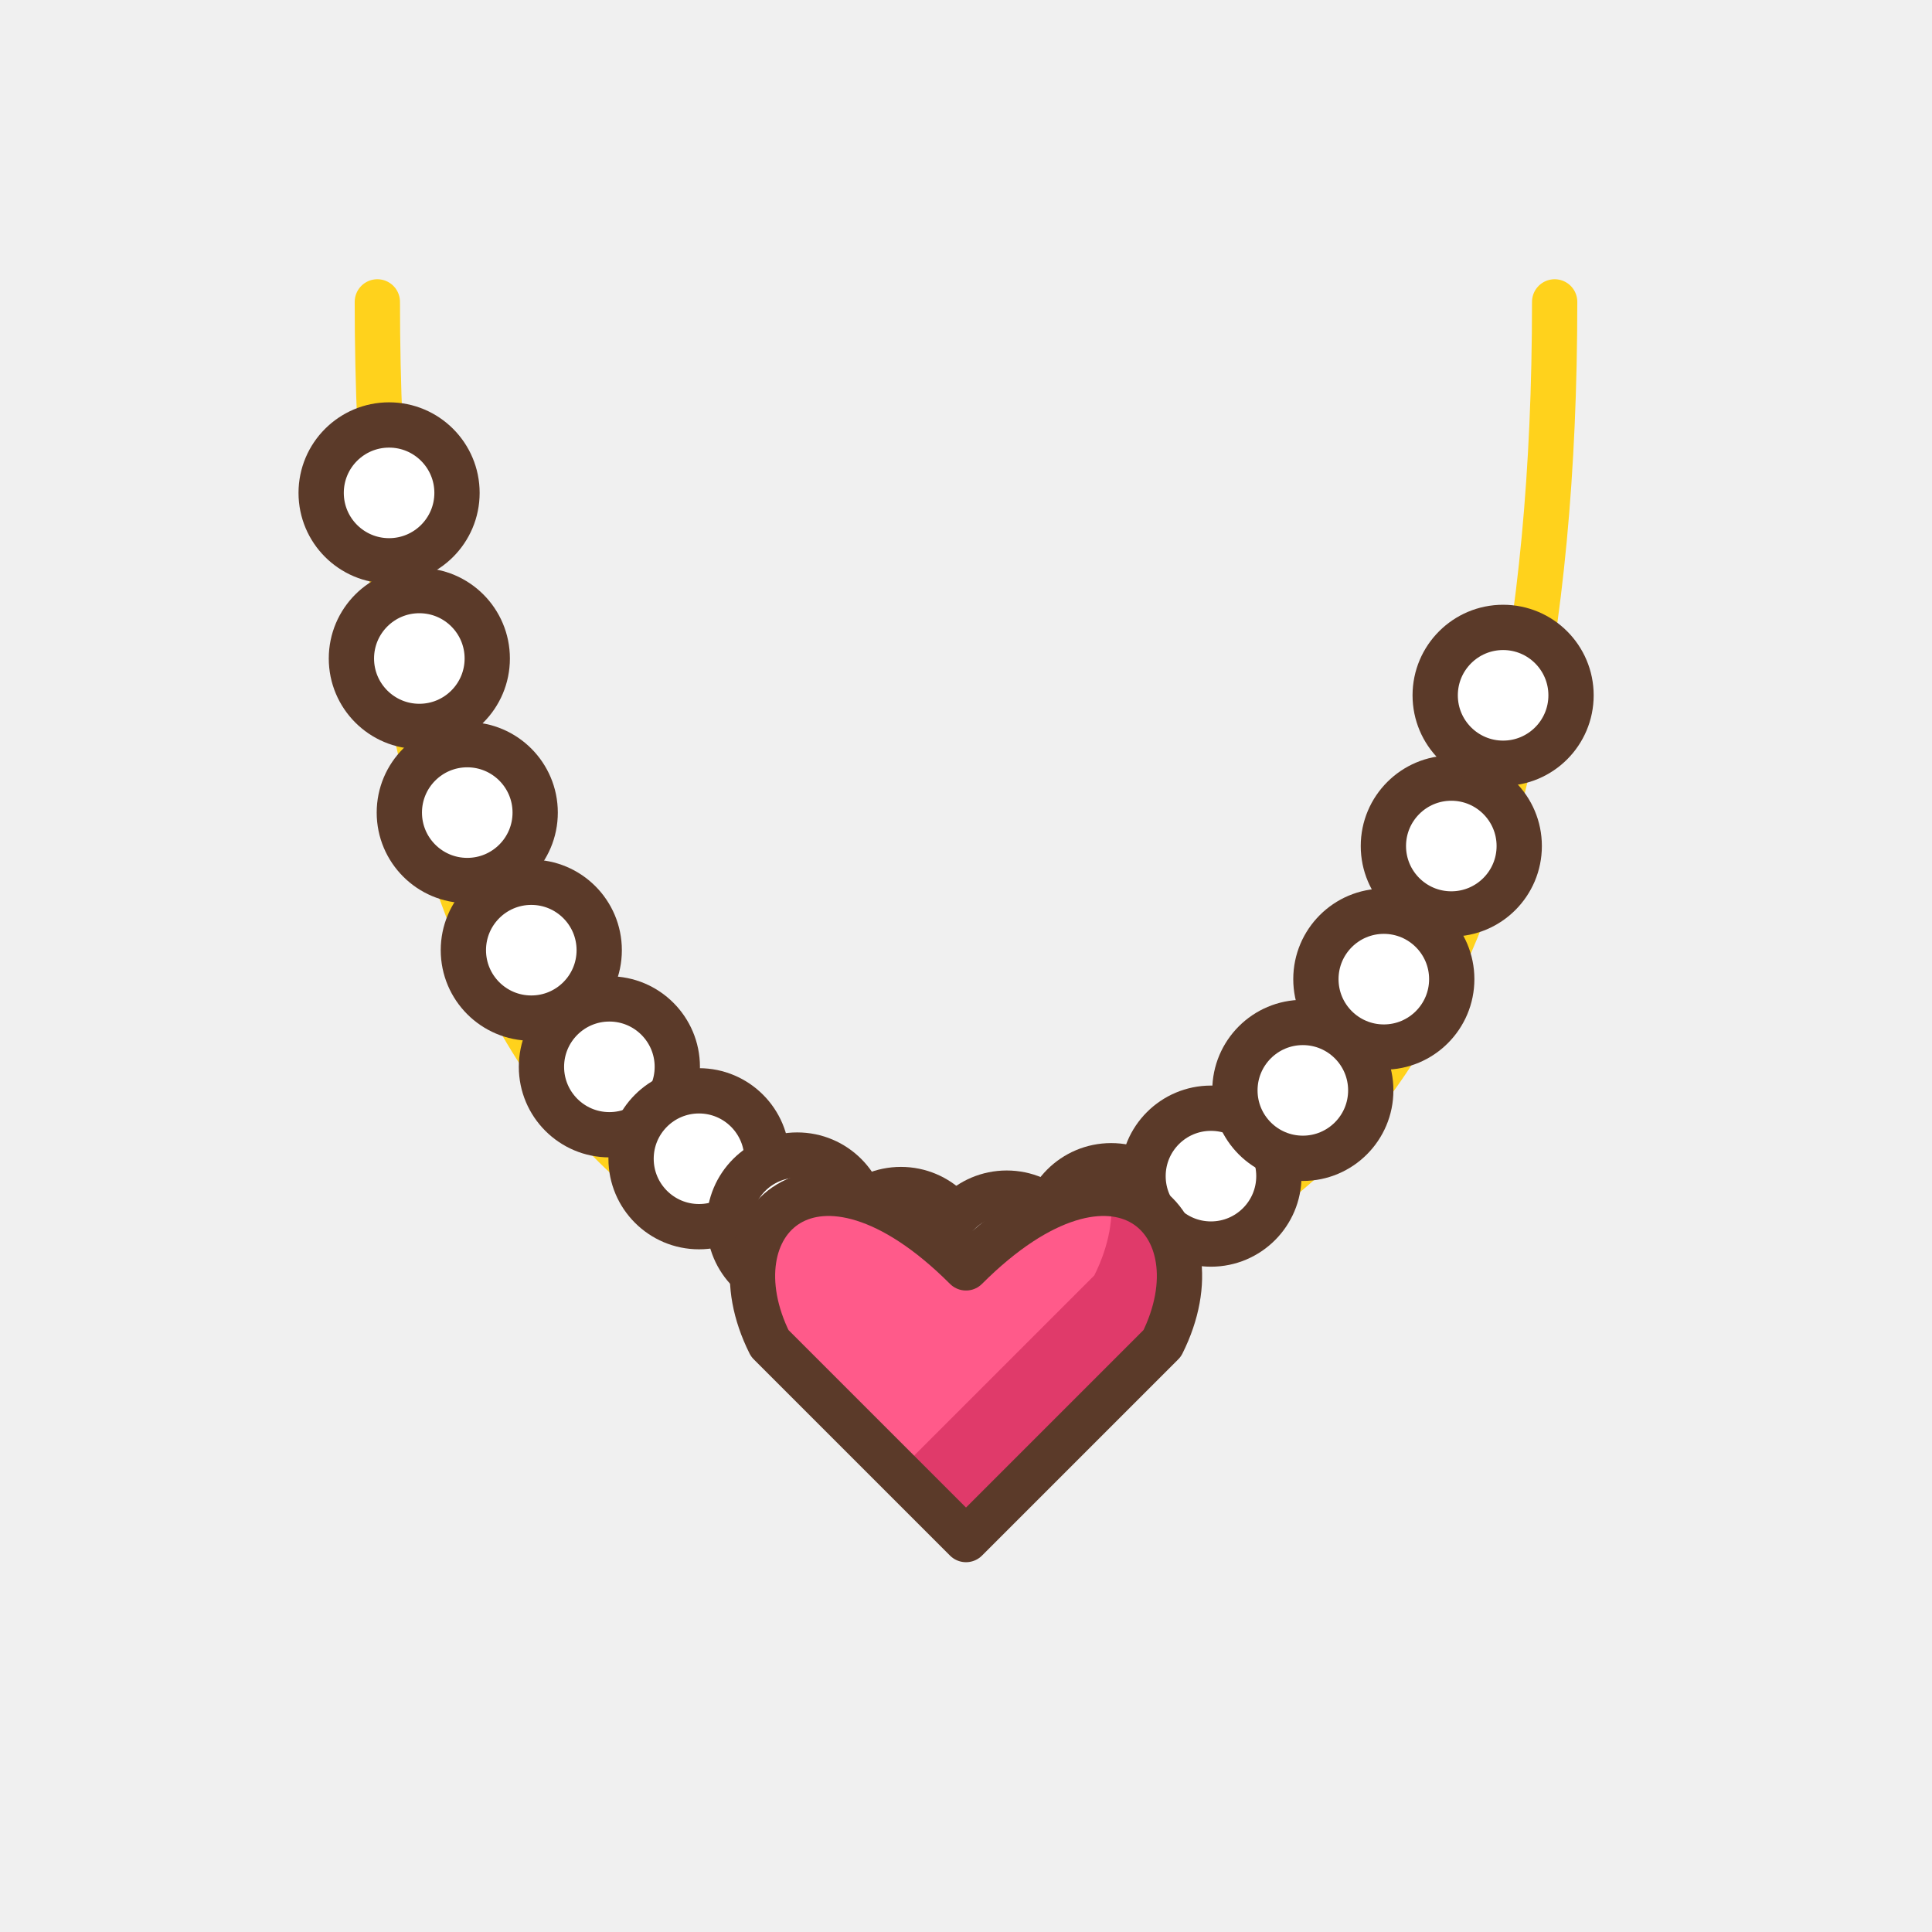
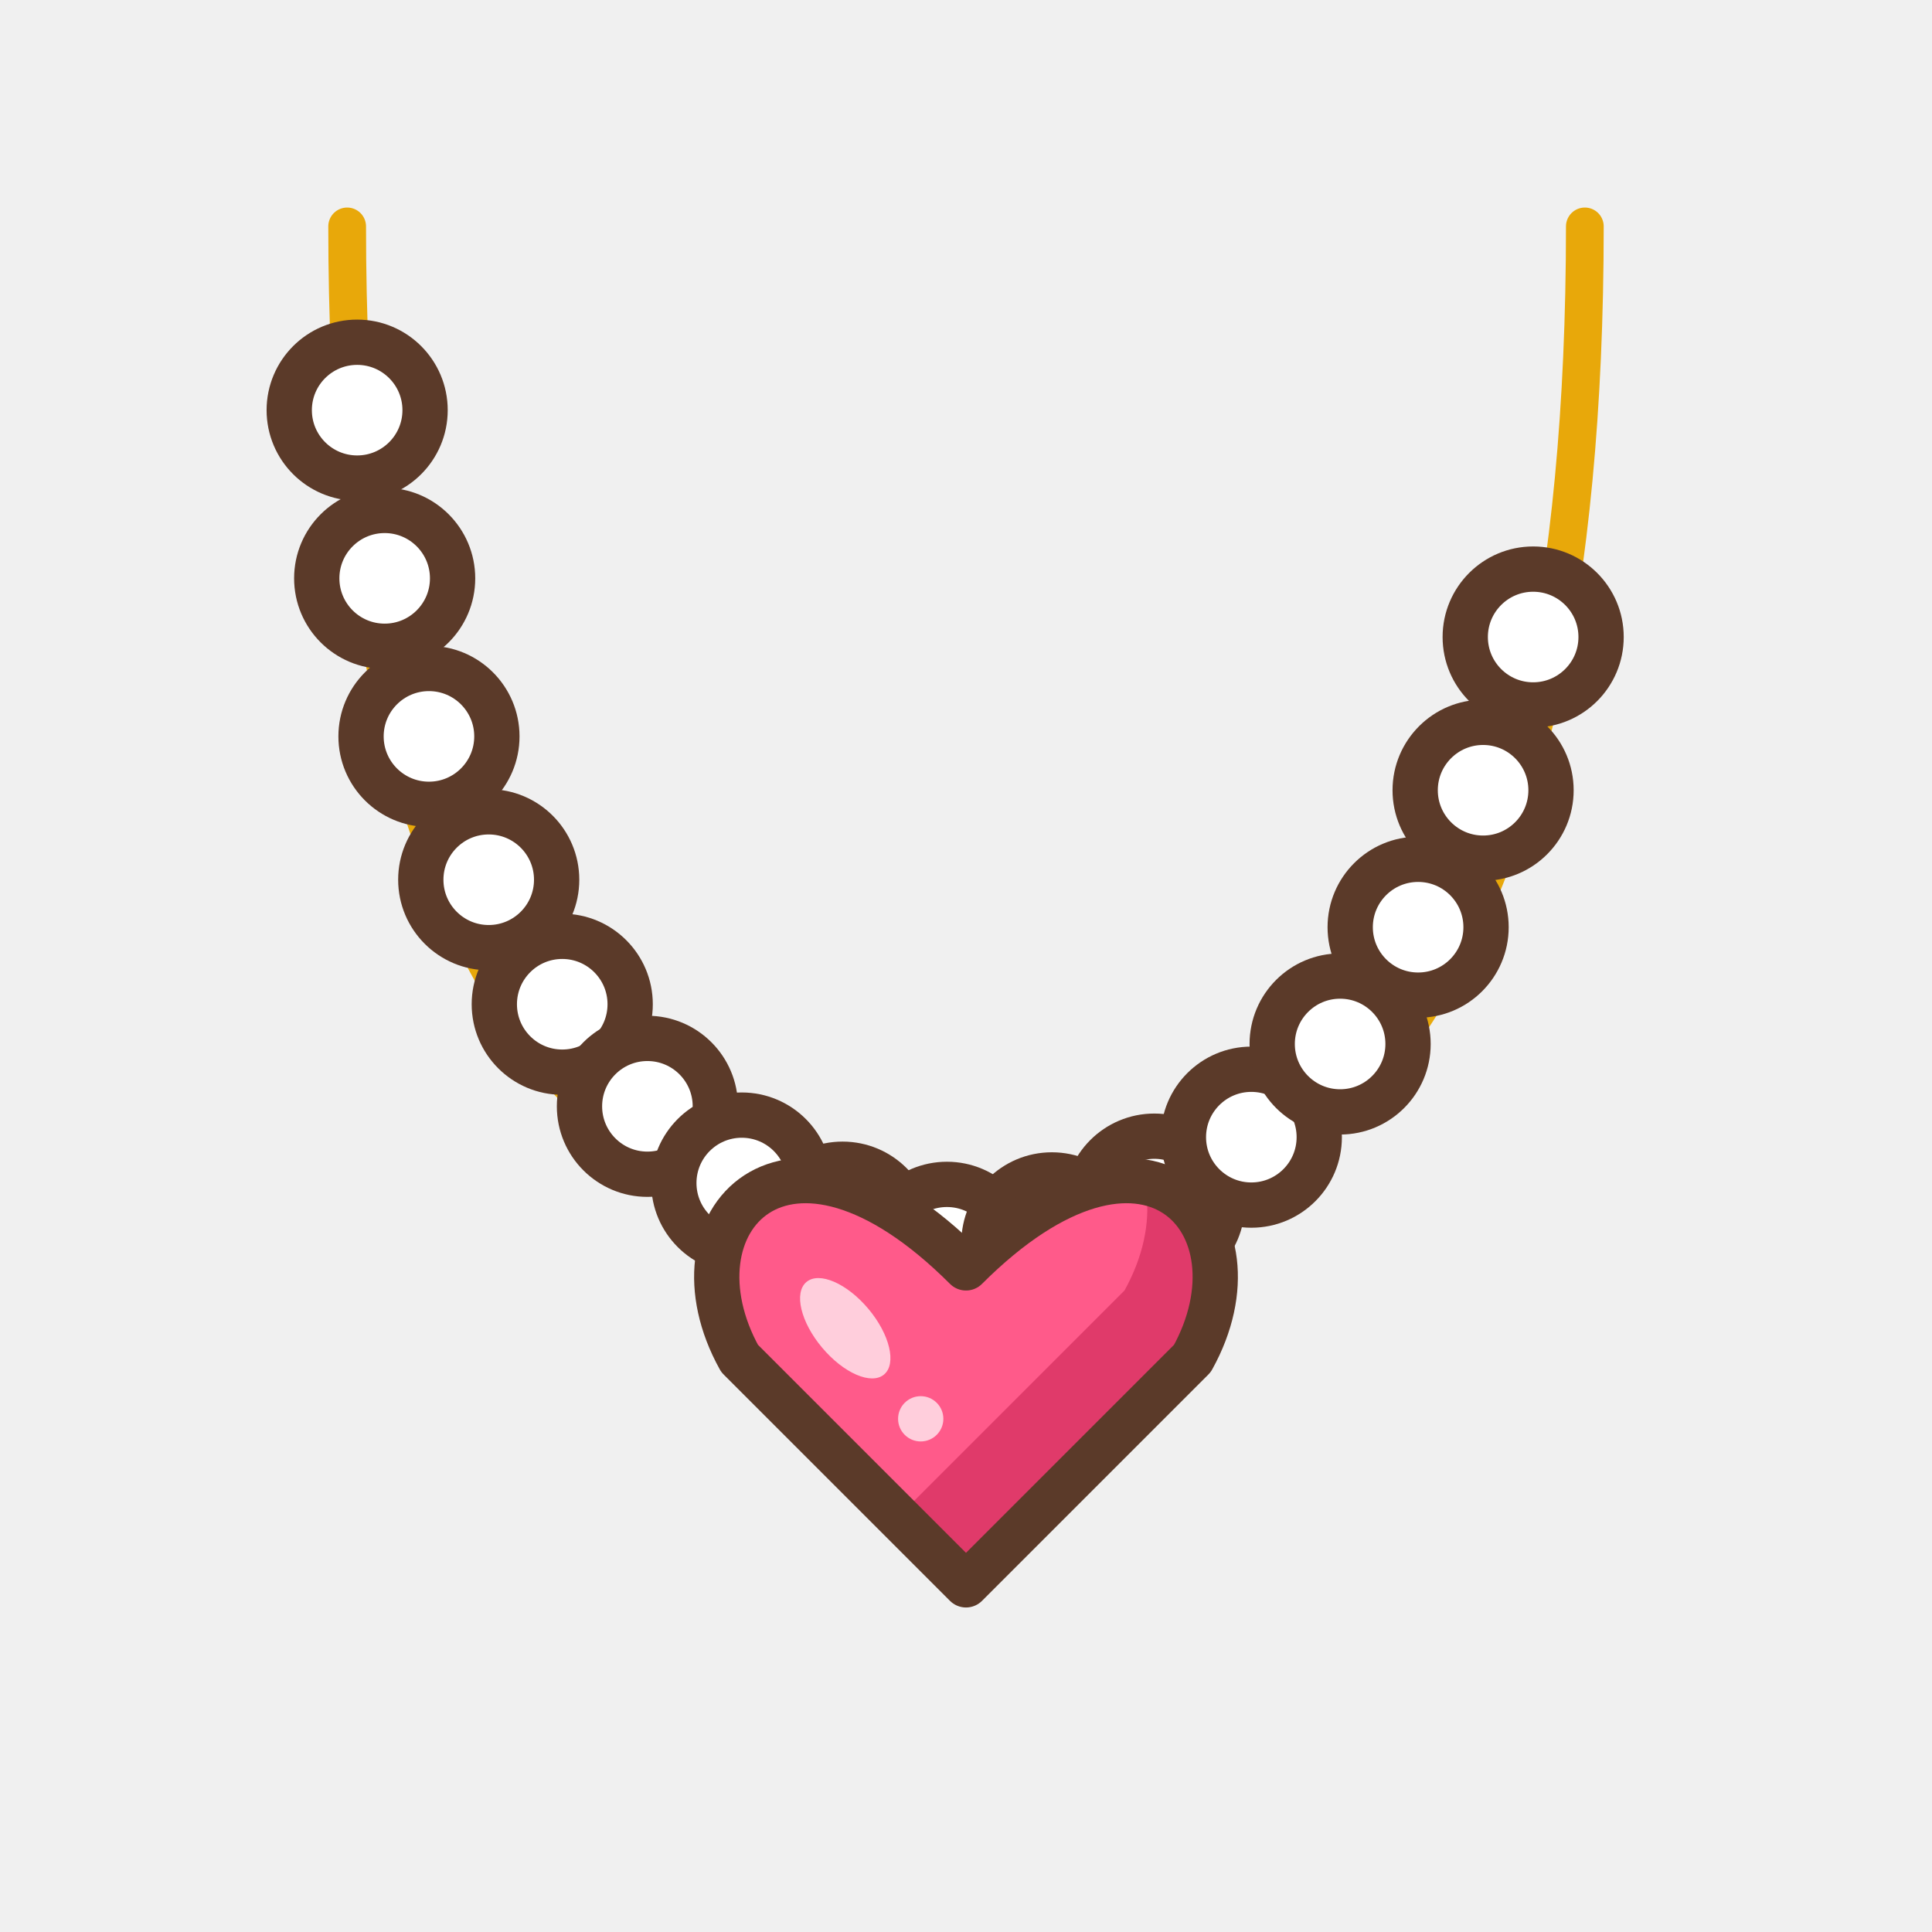
<svg xmlns="http://www.w3.org/2000/svg" viewBox="0 0 256 256">
  <g stroke="#5b3a29" stroke-width="6" stroke-linejoin="round" stroke-linecap="round">
-     <path d="M50 40c0 90 30 130 78 130s78-40 78-130" fill="none" stroke="#ffd21c" stroke-width="6" />
+     <path d="M46 30c0 96 32 136 82 136s82-40 82-136" fill="none" stroke="#e8a80a" stroke-width="5" />
    <defs>
-       <circle id="s28" cx="51.555" cy="65.31" r="9" />
-       <clipPath id="cs28">
-         <use href="#s28" />
+       <circle id="s77" cx="47.325" cy="54.348" r="9" />
+       <clipPath id="cs77">
+         <use href="#s77" />
      </clipPath>
    </defs>
-     <use href="#s28" fill="#e0e4ee" stroke="none" />
-     <g clip-path="url(#cs28)">
-       <use href="#s28" fill="#fff" stroke="none" transform="translate(-2 -2)" />
+     <use href="#s77" fill="#e0e4ee" stroke="none" />
+     <g clip-path="url(#cs77)">
+       <use href="#s77" fill="#ffffff" stroke="none" transform="translate(-2 -2)" />
    </g>
-     <use href="#s28" fill="none" />
+     <use href="#s77" fill="none" />
    <defs>
-       <circle id="s29" cx="55.564" cy="87.255" r="9" />
-       <clipPath id="cs29">
-         <use href="#s29" />
+       <circle id="s78" cx="50.971" cy="76.634" r="9" />
+       <clipPath id="cs78">
+         <use href="#s78" />
      </clipPath>
    </defs>
-     <use href="#s29" fill="#e0e4ee" stroke="none" />
-     <g clip-path="url(#cs29)">
-       <use href="#s29" fill="#fff" stroke="none" transform="translate(-2 -2)" />
+     <use href="#s78" fill="#e0e4ee" stroke="none" />
+     <g clip-path="url(#cs78)">
+       <use href="#s78" fill="#ffffff" stroke="none" transform="translate(-2 -2)" />
    </g>
-     <use href="#s29" fill="none" />
+     <use href="#s78" fill="none" />
    <defs>
-       <circle id="s30" cx="61.914" cy="107.673" r="9" />
-       <clipPath id="cs30">
-         <use href="#s30" />
+       <circle id="s79" cx="56.839" cy="97.576" r="9" />
+       <clipPath id="cs79">
+         <use href="#s79" />
      </clipPath>
    </defs>
-     <use href="#s30" fill="#e0e4ee" stroke="none" />
-     <g clip-path="url(#cs30)">
-       <use href="#s30" fill="#fff" stroke="none" transform="translate(-2 -2)" />
+     <use href="#s79" fill="#e0e4ee" stroke="none" />
+     <g clip-path="url(#cs79)">
+       <use href="#s79" fill="#ffffff" stroke="none" transform="translate(-2 -2)" />
    </g>
-     <use href="#s30" fill="none" />
+     <use href="#s79" fill="none" />
    <defs>
-       <circle id="s31" cx="70.399" cy="125.904" r="9" />
-       <clipPath id="cs31">
-         <use href="#s31" />
+       <circle id="s80" cx="64.758" cy="116.569" r="9" />
+       <clipPath id="cs80">
+         <use href="#s80" />
      </clipPath>
    </defs>
-     <use href="#s31" fill="#e0e4ee" stroke="none" />
-     <g clip-path="url(#cs31)">
-       <use href="#s31" fill="#fff" stroke="none" transform="translate(-2 -2)" />
+     <use href="#s80" fill="#e0e4ee" stroke="none" />
+     <g clip-path="url(#cs80)">
+       <use href="#s80" fill="#ffffff" stroke="none" transform="translate(-2 -2)" />
    </g>
-     <use href="#s31" fill="none" />
+     <use href="#s80" fill="none" />
    <defs>
-       <circle id="s32" cx="80.746" cy="141.36" r="9" />
-       <clipPath id="cs32">
-         <use href="#s32" />
+       <circle id="s81" cx="74.5" cy="133.067" r="9" />
+       <clipPath id="cs81">
+         <use href="#s81" />
      </clipPath>
    </defs>
-     <use href="#s32" fill="#e0e4ee" stroke="none" />
-     <g clip-path="url(#cs32)">
-       <use href="#s32" fill="#fff" stroke="none" transform="translate(-2 -2)" />
+     <use href="#s81" fill="#e0e4ee" stroke="none" />
+     <g clip-path="url(#cs81)">
+       <use href="#s81" fill="#ffffff" stroke="none" transform="translate(-2 -2)" />
    </g>
-     <use href="#s32" fill="none" />
+     <use href="#s81" fill="none" />
    <defs>
-       <circle id="s33" cx="92.62" cy="153.54" r="9" />
-       <clipPath id="cs33">
-         <use href="#s33" />
+       <circle id="s82" cx="85.785" cy="146.593" r="9" />
+       <clipPath id="cs82">
+         <use href="#s82" />
      </clipPath>
    </defs>
-     <use href="#s33" fill="#e0e4ee" stroke="none" />
-     <g clip-path="url(#cs33)">
-       <use href="#s33" fill="#fff" stroke="none" transform="translate(-2 -2)" />
+     <use href="#s82" fill="#e0e4ee" stroke="none" />
+     <g clip-path="url(#cs82)">
+       <use href="#s82" fill="#ffffff" stroke="none" transform="translate(-2 -2)" />
    </g>
-     <use href="#s33" fill="none" />
+     <use href="#s82" fill="none" />
    <defs>
-       <circle id="s34" cx="105.636" cy="162.051" r="9" />
-       <clipPath id="cs34">
-         <use href="#s34" />
+       <circle id="s83" cx="98.287" cy="156.757" r="9" />
+       <clipPath id="cs83">
+         <use href="#s83" />
      </clipPath>
    </defs>
-     <use href="#s34" fill="#e0e4ee" stroke="none" />
-     <g clip-path="url(#cs34)">
-       <use href="#s34" fill="#fff" stroke="none" transform="translate(-2 -2)" />
+     <use href="#s83" fill="#e0e4ee" stroke="none" />
+     <g clip-path="url(#cs83)">
+       <use href="#s83" fill="#ffffff" stroke="none" transform="translate(-2 -2)" />
    </g>
-     <use href="#s34" fill="none" />
+     <use href="#s83" fill="none" />
    <defs>
-       <circle id="s35" cx="119.376" cy="166.619" r="9" />
-       <clipPath id="cs35">
-         <use href="#s35" />
+       <circle id="s84" cx="111.645" cy="163.267" r="9" />
+       <clipPath id="cs84">
+         <use href="#s84" />
      </clipPath>
    </defs>
-     <use href="#s35" fill="#e0e4ee" stroke="none" />
-     <g clip-path="url(#cs35)">
-       <use href="#s35" fill="#fff" stroke="none" transform="translate(-2 -2)" />
+     <use href="#s84" fill="#e0e4ee" stroke="none" />
+     <g clip-path="url(#cs84)">
+       <use href="#s84" fill="#ffffff" stroke="none" transform="translate(-2 -2)" />
    </g>
-     <use href="#s35" fill="none" />
+     <use href="#s84" fill="none" />
    <defs>
-       <circle id="s36" cx="133.394" cy="167.095" r="9" />
-       <clipPath id="cs36">
-         <use href="#s36" />
+       <circle id="s85" cx="125.475" cy="165.936" r="9" />
+       <clipPath id="cs85">
+         <use href="#s85" />
      </clipPath>
    </defs>
-     <use href="#s36" fill="#e0e4ee" stroke="none" />
-     <g clip-path="url(#cs36)">
-       <use href="#s36" fill="#fff" stroke="none" transform="translate(-2 -2)" />
+     <use href="#s85" fill="#e0e4ee" stroke="none" />
+     <g clip-path="url(#cs85)">
+       <use href="#s85" fill="#ffffff" stroke="none" transform="translate(-2 -2)" />
    </g>
-     <use href="#s36" fill="none" />
+     <use href="#s85" fill="none" />
    <defs>
-       <circle id="s37" cx="147.237" cy="163.465" r="9" />
-       <clipPath id="cs37">
-         <use href="#s37" />
+       <circle id="s86" cx="139.378" cy="164.684" r="9" />
+       <clipPath id="cs86">
+         <use href="#s86" />
      </clipPath>
    </defs>
-     <use href="#s37" fill="#e0e4ee" stroke="none" />
-     <g clip-path="url(#cs37)">
-       <use href="#s37" fill="#fff" stroke="none" transform="translate(-2 -2)" />
+     <use href="#s86" fill="#e0e4ee" stroke="none" />
+     <g clip-path="url(#cs86)">
+       <use href="#s86" fill="#ffffff" stroke="none" transform="translate(-2 -2)" />
    </g>
-     <use href="#s37" fill="none" />
+     <use href="#s86" fill="none" />
    <defs>
-       <circle id="s38" cx="160.459" cy="155.844" r="9" />
-       <clipPath id="cs38">
-         <use href="#s38" />
+       <circle id="s87" cx="152.953" cy="159.55" r="9" />
+       <clipPath id="cs87">
+         <use href="#s87" />
      </clipPath>
    </defs>
-     <use href="#s38" fill="#e0e4ee" stroke="none" />
-     <g clip-path="url(#cs38)">
-       <use href="#s38" fill="#fff" stroke="none" transform="translate(-2 -2)" />
+     <use href="#s87" fill="#e0e4ee" stroke="none" />
+     <g clip-path="url(#cs87)">
+       <use href="#s87" fill="#ffffff" stroke="none" transform="translate(-2 -2)" />
    </g>
-     <use href="#s38" fill="none" />
+     <use href="#s87" fill="none" />
    <defs>
-       <circle id="s39" cx="172.633" cy="144.481" r="9" />
-       <clipPath id="cs39">
-         <use href="#s39" />
+       <circle id="s88" cx="165.808" cy="150.681" r="9" />
+       <clipPath id="cs88">
+         <use href="#s88" />
      </clipPath>
    </defs>
-     <use href="#s39" fill="#e0e4ee" stroke="none" />
-     <g clip-path="url(#cs39)">
-       <use href="#s39" fill="#fff" stroke="none" transform="translate(-2 -2)" />
+     <use href="#s88" fill="#e0e4ee" stroke="none" />
+     <g clip-path="url(#cs88)">
+       <use href="#s88" fill="#ffffff" stroke="none" transform="translate(-2 -2)" />
    </g>
-     <use href="#s39" fill="none" />
+     <use href="#s88" fill="none" />
    <defs>
-       <circle id="s40" cx="183.364" cy="129.742" r="9" />
-       <clipPath id="cs40">
-         <use href="#s40" />
+       <circle id="s89" cx="177.573" cy="138.333" r="9" />
+       <clipPath id="cs89">
+         <use href="#s89" />
      </clipPath>
    </defs>
-     <use href="#s40" fill="#e0e4ee" stroke="none" />
-     <g clip-path="url(#cs40)">
-       <use href="#s40" fill="#fff" stroke="none" transform="translate(-2 -2)" />
+     <use href="#s89" fill="#e0e4ee" stroke="none" />
+     <g clip-path="url(#cs89)">
+       <use href="#s89" fill="#ffffff" stroke="none" transform="translate(-2 -2)" />
    </g>
-     <use href="#s40" fill="none" />
+     <use href="#s89" fill="none" />
    <defs>
-       <circle id="s41" cx="192.306" cy="112.103" r="9" />
-       <clipPath id="cs41">
-         <use href="#s41" />
+       <circle id="s90" cx="187.909" cy="122.861" r="9" />
+       <clipPath id="cs90">
+         <use href="#s90" />
      </clipPath>
    </defs>
-     <use href="#s41" fill="#e0e4ee" stroke="none" />
-     <g clip-path="url(#cs41)">
-       <use href="#s41" fill="#fff" stroke="none" transform="translate(-2 -2)" />
+     <use href="#s90" fill="#e0e4ee" stroke="none" />
+     <g clip-path="url(#cs90)">
+       <use href="#s90" fill="#ffffff" stroke="none" transform="translate(-2 -2)" />
    </g>
-     <use href="#s41" fill="none" />
+     <use href="#s90" fill="none" />
    <defs>
-       <circle id="s42" cx="199.17" cy="92.134" r="9" />
-       <clipPath id="cs42">
-         <use href="#s42" />
+       <circle id="s91" cx="196.518" cy="104.712" r="9" />
+       <clipPath id="cs91">
+         <use href="#s91" />
      </clipPath>
    </defs>
-     <use href="#s42" fill="#e0e4ee" stroke="none" />
-     <g clip-path="url(#cs42)">
-       <use href="#s42" fill="#fff" stroke="none" transform="translate(-2 -2)" />
+     <use href="#s91" fill="#e0e4ee" stroke="none" />
+     <g clip-path="url(#cs91)">
+       <use href="#s91" fill="#ffffff" stroke="none" transform="translate(-2 -2)" />
    </g>
-     <use href="#s42" fill="none" />
+     <use href="#s91" fill="none" />
    <defs>
-       <path id="s43" d="M128 168c-20-20-34-6-26 10l26 26 26-26c8-16-6-30-26-10z" />
-       <clipPath id="cs43">
-         <use href="#s43" />
+       <circle id="s92" cx="203.152" cy="84.409" r="9" />
+       <clipPath id="cs92">
+         <use href="#s92" />
      </clipPath>
    </defs>
-     <use href="#s43" fill="#e03a6a" stroke="none" />
-     <g clip-path="url(#cs43)">
-       <use href="#s43" fill="#ff5a8a" stroke="none" transform="translate(-9 -9)" />
+     <use href="#s92" fill="#e0e4ee" stroke="none" />
+     <g clip-path="url(#cs92)">
+       <use href="#s92" fill="#ffffff" stroke="none" transform="translate(-2 -2)" />
    </g>
-     <use href="#s43" fill="none" />
+     <use href="#s92" fill="none" />
+     <defs>
+       <path id="s93" d="M128 168c-24-24-40-6-30 12l30 30 30-30c10-18-6-36-30-12z" />
+       <clipPath id="cs93">
+         <use href="#s93" />
+       </clipPath>
+     </defs>
+     <use href="#s93" fill="#e03a6a" stroke="none" />
+     <g clip-path="url(#cs93)">
+       <use href="#s93" fill="#ff5a8a" stroke="none" transform="translate(-9 -9)" />
+     </g>
+     <use href="#s93" fill="none" />
  </g>
+   <ellipse cx="112" cy="176" rx="4" ry="8" fill="#fff" opacity=".7" transform="rotate(-40 112 176)" />
+   <circle cx="122" cy="188" r="3" fill="#fff" opacity=".7" />
</svg>
